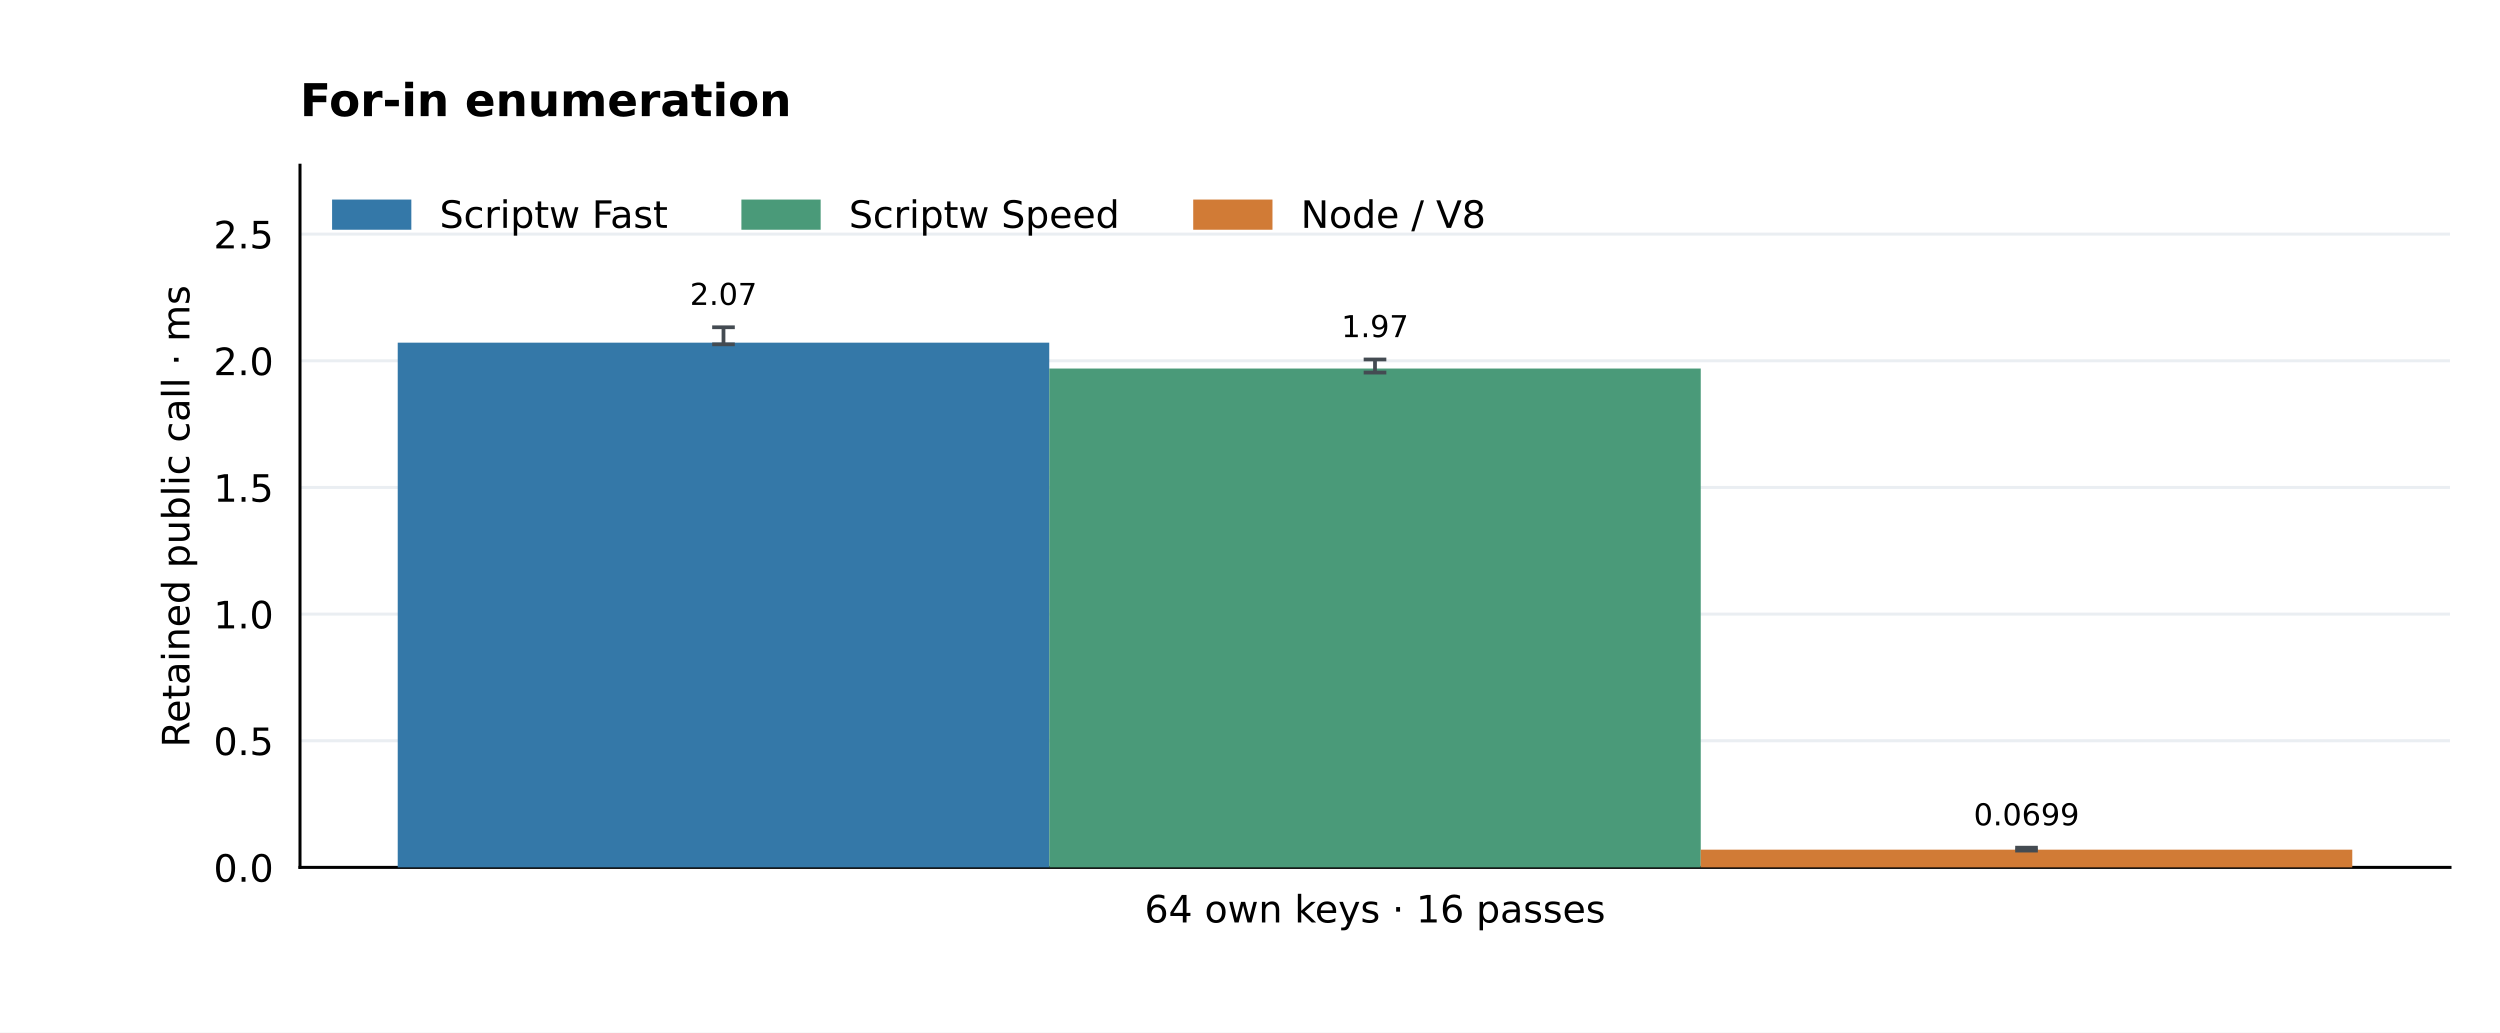
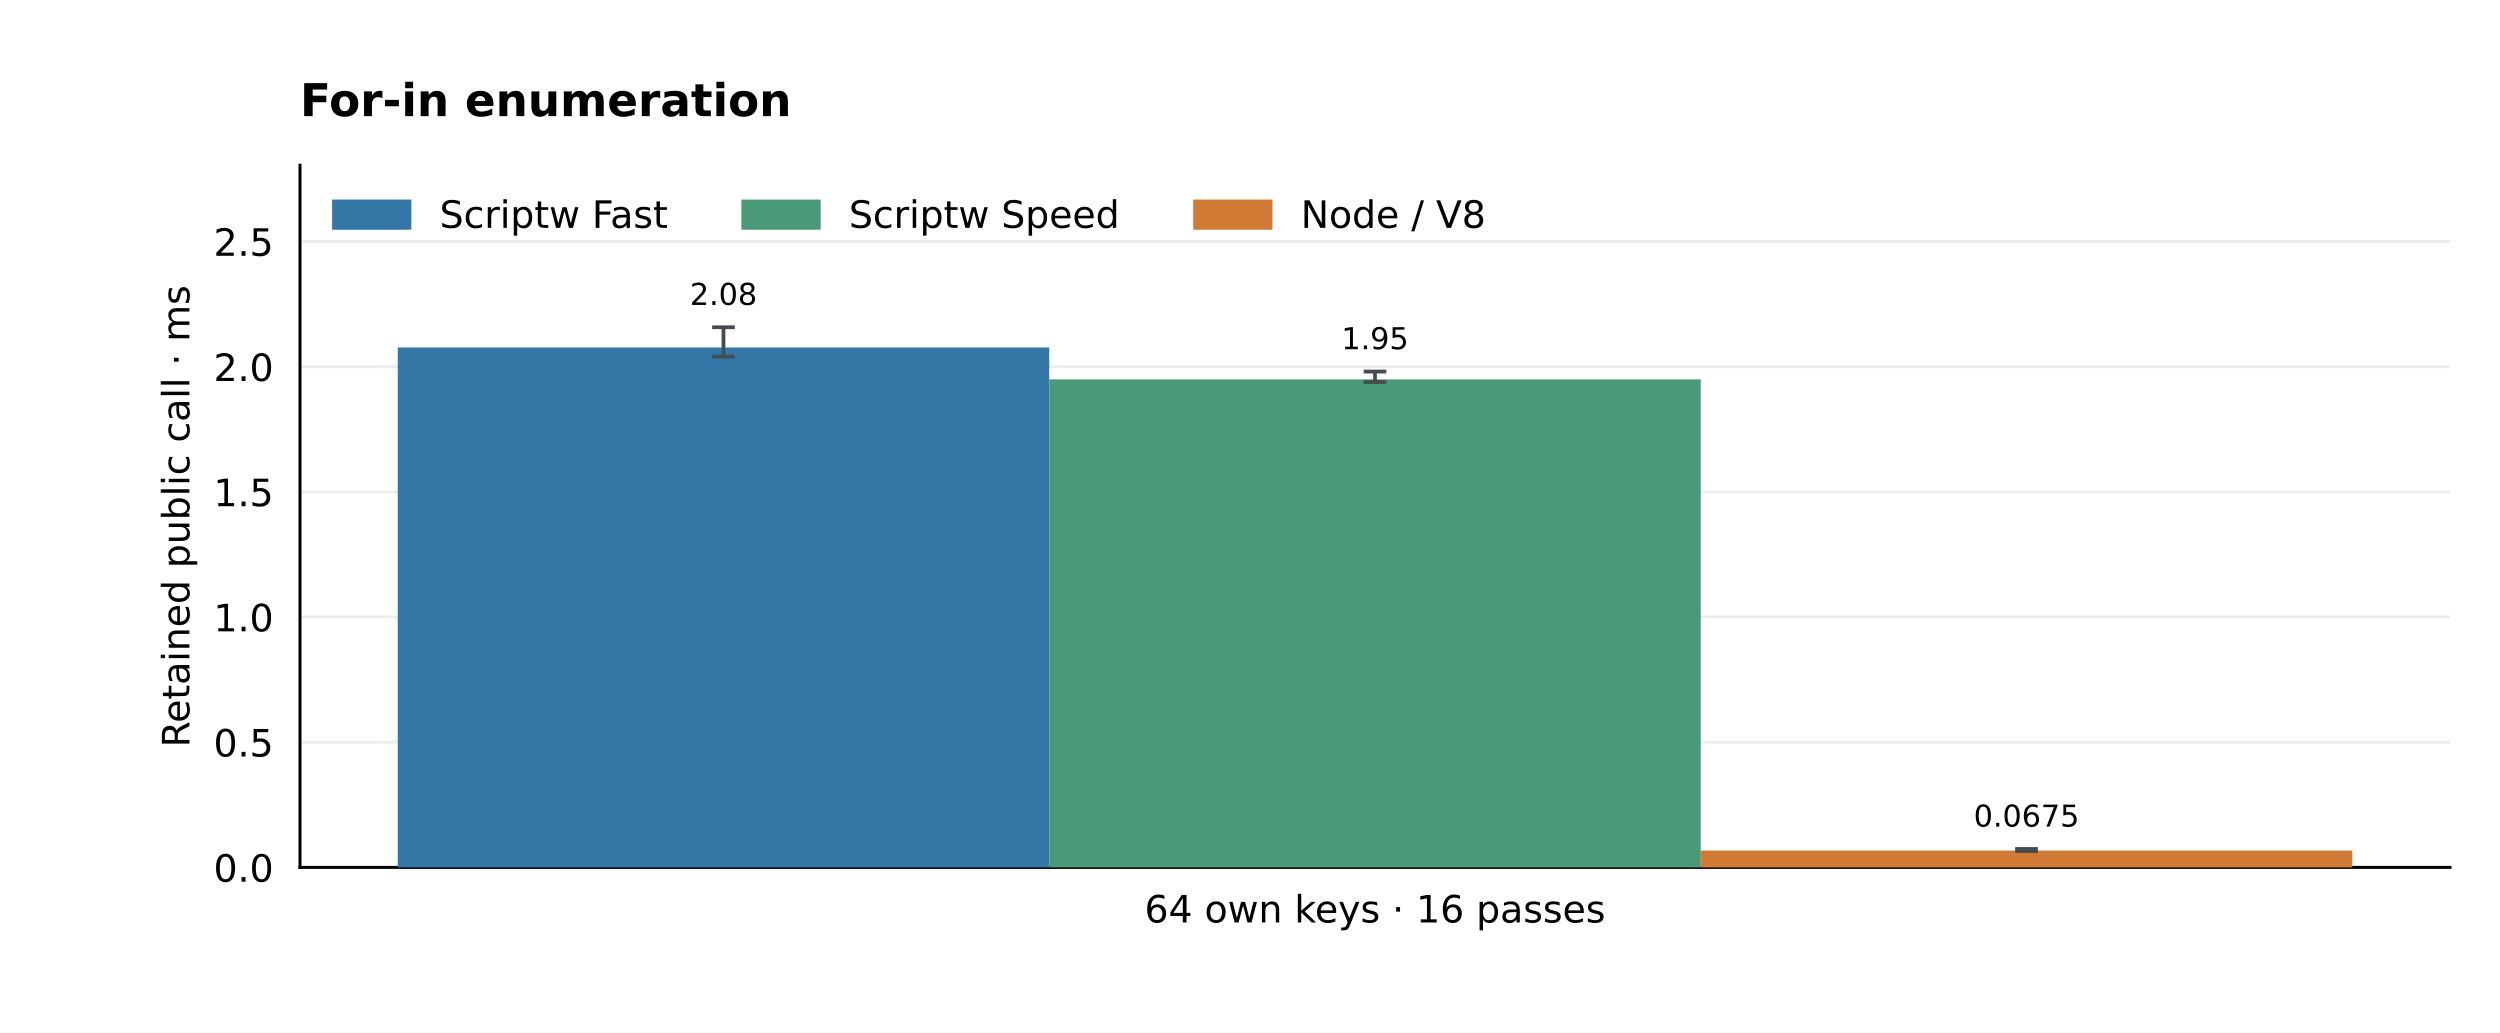
<svg xmlns="http://www.w3.org/2000/svg" xmlns:xlink="http://www.w3.org/1999/xlink" width="662.4pt" height="273.6pt" viewBox="0 0 662.4 273.6" version="1.1">
  <defs>
    <style type="text/css">*{stroke-linejoin: round; stroke-linecap: butt}</style>
  </defs>
  <g id="figure_1">
    <g id="patch_1">
      <path d="M 0 273.6 L 662.4 273.6 L 662.4 0 L 0 0 z " style="fill: #ffffff" />
    </g>
    <g id="axes_1">
      <g id="patch_2">
        <path d="M 79.488 229.824 L 649.152 229.824 L 649.152 43.776 L 79.488 43.776 z " style="fill: #ffffff" />
      </g>
      <g id="matplotlib.axis_1">
        <g id="xtick_1">
          <g id="line2d_1" />
          <g id="text_1">
            <text style="font-size: 10px; font-family: 'DejaVu Sans'; text-anchor: middle" x="364.32" y="244.422" transform="rotate(-0 364.32 244.4224)">64 own keys · 16 passes</text>
          </g>
        </g>
      </g>
      <g id="matplotlib.axis_2">
        <g id="ytick_1">
          <g id="line2d_2">
            <path d="M 79.488 229.824 L 649.152 229.824 " clip-path="url(#p608468b766)" style="fill: none; stroke: #eaeef2; stroke-width: 0.8; stroke-linecap: square" />
          </g>
          <g id="line2d_3" />
          <g id="text_2">
            <text style="font-size: 10px; font-family: 'DejaVu Sans'; text-anchor: end" x="72.488" y="233.623" transform="rotate(-0 72.488 233.6228)">0.0</text>
          </g>
        </g>
        <g id="ytick_2">
          <g id="line2d_4">
-             <path d="M 79.488 196.265 L 649.152 196.265 " clip-path="url(#p608468b766)" style="fill: none; stroke: #eaeef2; stroke-width: 0.8; stroke-linecap: square" />
+             <path d="M 79.488 196.656 L 649.152 196.656 " clip-path="url(#p608468b766)" style="fill: none; stroke: #eaeef2; stroke-width: 0.8; stroke-linecap: square" />
          </g>
          <g id="line2d_5" />
          <g id="text_3">
-             <text style="font-size: 10px; font-family: 'DejaVu Sans'; text-anchor: end" x="72.488" y="200.064" transform="rotate(-0 72.488 200.0637)">0.5</text>
+             <text style="font-size: 10px; font-family: 'DejaVu Sans'; text-anchor: end" x="72.488" y="200.455" transform="rotate(-0 72.488 200.4547)">0.5</text>
          </g>
        </g>
        <g id="ytick_3">
          <g id="line2d_6">
-             <path d="M 79.488 162.706 L 649.152 162.706 " clip-path="url(#p608468b766)" style="fill: none; stroke: #eaeef2; stroke-width: 0.8; stroke-linecap: square" />
+             <path d="M 79.488 163.488 L 649.152 163.488 " clip-path="url(#p608468b766)" style="fill: none; stroke: #eaeef2; stroke-width: 0.8; stroke-linecap: square" />
          </g>
          <g id="line2d_7" />
          <g id="text_4">
-             <text style="font-size: 10px; font-family: 'DejaVu Sans'; text-anchor: end" x="72.488" y="166.505" transform="rotate(-0 72.488 166.5045)">1.0</text>
+             <text style="font-size: 10px; font-family: 'DejaVu Sans'; text-anchor: end" x="72.488" y="167.287" transform="rotate(-0 72.488 167.2866)">1.0</text>
          </g>
        </g>
        <g id="ytick_4">
          <g id="line2d_8">
-             <path d="M 79.488 129.147 L 649.152 129.147 " clip-path="url(#p608468b766)" style="fill: none; stroke: #eaeef2; stroke-width: 0.8; stroke-linecap: square" />
+             <path d="M 79.488 130.32 L 649.152 130.32 " clip-path="url(#p608468b766)" style="fill: none; stroke: #eaeef2; stroke-width: 0.8; stroke-linecap: square" />
          </g>
          <g id="line2d_9" />
          <g id="text_5">
-             <text style="font-size: 10px; font-family: 'DejaVu Sans'; text-anchor: end" x="72.488" y="132.945" transform="rotate(-0 72.488 132.9454)">1.5</text>
+             <text style="font-size: 10px; font-family: 'DejaVu Sans'; text-anchor: end" x="72.488" y="134.118" transform="rotate(-0 72.488 134.1185)">1.5</text>
          </g>
        </g>
        <g id="ytick_5">
          <g id="line2d_10">
-             <path d="M 79.488 95.587 L 649.152 95.587 " clip-path="url(#p608468b766)" style="fill: none; stroke: #eaeef2; stroke-width: 0.8; stroke-linecap: square" />
+             <path d="M 79.488 97.152 L 649.152 97.152 " clip-path="url(#p608468b766)" style="fill: none; stroke: #eaeef2; stroke-width: 0.8; stroke-linecap: square" />
          </g>
          <g id="line2d_11" />
          <g id="text_6">
-             <text style="font-size: 10px; font-family: 'DejaVu Sans'; text-anchor: end" x="72.488" y="99.386" transform="rotate(-0 72.488 99.38625)">2.0</text>
+             <text style="font-size: 10px; font-family: 'DejaVu Sans'; text-anchor: end" x="72.488" y="100.95" transform="rotate(-0 72.488 100.9504)">2.0</text>
          </g>
        </g>
        <g id="ytick_6">
          <g id="line2d_12">
-             <path d="M 79.488 62.028 L 649.152 62.028 " clip-path="url(#p608468b766)" style="fill: none; stroke: #eaeef2; stroke-width: 0.8; stroke-linecap: square" />
+             <path d="M 79.488 63.983 L 649.152 63.983 " clip-path="url(#p608468b766)" style="fill: none; stroke: #eaeef2; stroke-width: 0.8; stroke-linecap: square" />
          </g>
          <g id="line2d_13" />
          <g id="text_7">
-             <text style="font-size: 10px; font-family: 'DejaVu Sans'; text-anchor: end" x="72.488" y="65.827" transform="rotate(-0 72.488 65.8271)">2.5</text>
+             <text style="font-size: 10px; font-family: 'DejaVu Sans'; text-anchor: end" x="72.488" y="67.782" transform="rotate(-0 72.488 67.78226)">2.5</text>
          </g>
        </g>
        <g id="text_8">
          <text style="font-size: 10px; font-family: 'DejaVu Sans'; text-anchor: middle" x="50.183" y="136.8" transform="rotate(-90 50.18253 136.8)">Retained public call · ms</text>
        </g>
      </g>
      <g id="patch_3">
        <path d="M 79.488 229.824 L 79.488 43.776 " style="fill: none; stroke: #000000; stroke-width: 0.8; stroke-linejoin: miter; stroke-linecap: square" />
      </g>
      <g id="patch_4">
        <path d="M 79.488 229.824 L 649.152 229.824 " style="fill: none; stroke: #000000; stroke-width: 0.8; stroke-linejoin: miter; stroke-linecap: square" />
      </g>
      <g id="patch_5">
-         <path d="M 105.382 229.824 L 278.007 229.824 L 278.007 90.796 L 105.382 90.796 z " clip-path="url(#p608468b766)" style="fill: #3478a8" />
+         <path d="M 105.382 229.824 L 278.007 229.824 L 278.007 92.073 L 105.382 92.073 z " clip-path="url(#p608468b766)" style="fill: #3478a8" />
      </g>
      <g id="text_9">
-         <text style="font-size: 8px; font-family: 'DejaVu Sans'; text-anchor: middle" x="191.695" y="80.788" transform="rotate(-0 191.6945 80.78828)">2.07</text>
+         <text style="font-size: 8px; font-family: 'DejaVu Sans'; text-anchor: middle" x="191.695" y="80.788" transform="rotate(-0 191.6945 80.78828)">2.08</text>
      </g>
      <g id="patch_6">
-         <path d="M 278.007 229.824 L 450.633 229.824 L 450.633 97.644 L 278.007 97.644 z " clip-path="url(#p608468b766)" style="fill: #4a9a79" />
+         <path d="M 278.007 229.824 L 450.633 229.824 L 450.633 100.523 L 278.007 100.523 z " clip-path="url(#p608468b766)" style="fill: #4a9a79" />
      </g>
      <g id="text_10">
-         <text style="font-size: 8px; font-family: 'DejaVu Sans'; text-anchor: middle" x="364.32" y="89.325" transform="rotate(-0 364.32 89.32452)">1.97</text>
+         <text style="font-size: 8px; font-family: 'DejaVu Sans'; text-anchor: middle" x="364.32" y="92.528" transform="rotate(-0 364.32 92.52754)">1.95</text>
      </g>
      <g id="patch_7">
-         <path d="M 450.633 229.824 L 623.258 229.824 L 623.258 225.132 L 450.633 225.132 z " clip-path="url(#p608468b766)" style="fill: #d17b36" />
+         <path d="M 450.633 229.824 L 623.258 229.824 L 623.258 225.349 L 450.633 225.349 z " clip-path="url(#p608468b766)" style="fill: #d17b36" />
      </g>
      <g id="text_11">
-         <text style="font-size: 8px; font-family: 'DejaVu Sans'; text-anchor: middle" x="536.945" y="218.679" transform="rotate(-0 536.9455 218.6791)">0.0699</text>
+         <text style="font-size: 8px; font-family: 'DejaVu Sans'; text-anchor: middle" x="536.945" y="219.023" transform="rotate(-0 536.9455 219.0231)">0.0675</text>
      </g>
      <g id="text_12">
        <text style="font-weight: 700; font-size: 12px; font-family: 'DejaVu Sans'; text-anchor: start" x="79.488" y="30.776" transform="rotate(-0 79.488 30.776)">For-in enumeration</text>
      </g>
      <g id="LineCollection_1">
-         <path d="M 191.695 91.232 L 191.695 86.71 " clip-path="url(#p608468b766)" style="fill: none; stroke: #444b52" />
+         <path d="M 191.695 94.501 L 191.695 86.71 " clip-path="url(#p608468b766)" style="fill: none; stroke: #444b52" />
      </g>
      <g id="line2d_14">
        <defs>
          <path id="mab82f154cf" d="M 3 0 L -3 -0 " style="stroke: #444b52" />
        </defs>
        <g clip-path="url(#p608468b766)">
-           <use xlink:href="#mab82f154cf" x="191.695" y="91.232" style="fill: #1f77b4; stroke: #444b52" />
+           <use xlink:href="#mab82f154cf" x="191.695" y="94.501" style="fill: #1f77b4; stroke: #444b52" />
        </g>
      </g>
      <g id="line2d_15">
        <g clip-path="url(#p608468b766)">
          <use xlink:href="#mab82f154cf" x="191.695" y="86.71" style="fill: #1f77b4; stroke: #444b52" />
        </g>
      </g>
      <g id="LineCollection_2">
-         <path d="M 364.32 98.72 L 364.32 95.246 " clip-path="url(#p608468b766)" style="fill: none; stroke: #444b52" />
+         <path d="M 364.32 101.208 L 364.32 98.449 " clip-path="url(#p608468b766)" style="fill: none; stroke: #444b52" />
      </g>
      <g id="line2d_16">
        <g clip-path="url(#p608468b766)">
-           <use xlink:href="#mab82f154cf" x="364.32" y="98.72" style="fill: #1f77b4; stroke: #444b52" />
+           <use xlink:href="#mab82f154cf" x="364.32" y="101.208" style="fill: #1f77b4; stroke: #444b52" />
        </g>
      </g>
      <g id="line2d_17">
        <g clip-path="url(#p608468b766)">
-           <use xlink:href="#mab82f154cf" x="364.32" y="95.246" style="fill: #1f77b4; stroke: #444b52" />
+           <use xlink:href="#mab82f154cf" x="364.32" y="98.449" style="fill: #1f77b4; stroke: #444b52" />
        </g>
      </g>
      <g id="LineCollection_3">
-         <path d="M 536.945 225.364 L 536.945 224.601 " clip-path="url(#p608468b766)" style="fill: none; stroke: #444b52" />
+         <path d="M 536.945 225.477 L 536.945 224.945 " clip-path="url(#p608468b766)" style="fill: none; stroke: #444b52" />
      </g>
      <g id="line2d_18">
        <g clip-path="url(#p608468b766)">
-           <use xlink:href="#mab82f154cf" x="536.945" y="225.364" style="fill: #1f77b4; stroke: #444b52" />
+           <use xlink:href="#mab82f154cf" x="536.945" y="225.477" style="fill: #1f77b4; stroke: #444b52" />
        </g>
      </g>
      <g id="line2d_19">
        <g clip-path="url(#p608468b766)">
-           <use xlink:href="#mab82f154cf" x="536.945" y="224.601" style="fill: #1f77b4; stroke: #444b52" />
+           <use xlink:href="#mab82f154cf" x="536.945" y="224.945" style="fill: #1f77b4; stroke: #444b52" />
        </g>
      </g>
      <g id="legend_1">
        <g id="patch_8">
          <path d="M 88.488 60.374 L 108.488 60.374 L 108.488 53.374 L 88.488 53.374 z " style="fill: #3478a8; stroke: #3478a8; stroke-linejoin: miter" />
        </g>
        <g id="text_13">
          <text style="font-size: 10px; font-family: 'DejaVu Sans'; text-anchor: start" x="116.488" y="60.374" transform="rotate(-0 116.488 60.37444)">Scriptw Fast</text>
        </g>
        <g id="patch_9">
          <path d="M 196.941 60.374 L 216.941 60.374 L 216.941 53.374 L 196.941 53.374 z " style="fill: #4a9a79; stroke: #4a9a79; stroke-linejoin: miter" />
        </g>
        <g id="text_14">
          <text style="font-size: 10px; font-family: 'DejaVu Sans'; text-anchor: start" x="224.941" y="60.374" transform="rotate(-0 224.9411 60.37444)">Scriptw Speed</text>
        </g>
        <g id="patch_10">
          <path d="M 316.654 60.374 L 336.654 60.374 L 336.654 53.374 L 316.654 53.374 z " style="fill: #d17b36; stroke: #d17b36; stroke-linejoin: miter" />
        </g>
        <g id="text_15">
          <text style="font-size: 10px; font-family: 'DejaVu Sans'; text-anchor: start" x="344.654" y="60.374" transform="rotate(-0 344.6536 60.37444)">Node / V8</text>
        </g>
      </g>
    </g>
  </g>
  <defs>
    <clipPath id="p608468b766">
      <rect x="79.488" y="43.776" width="569.664" height="186.048" />
    </clipPath>
  </defs>
</svg>
